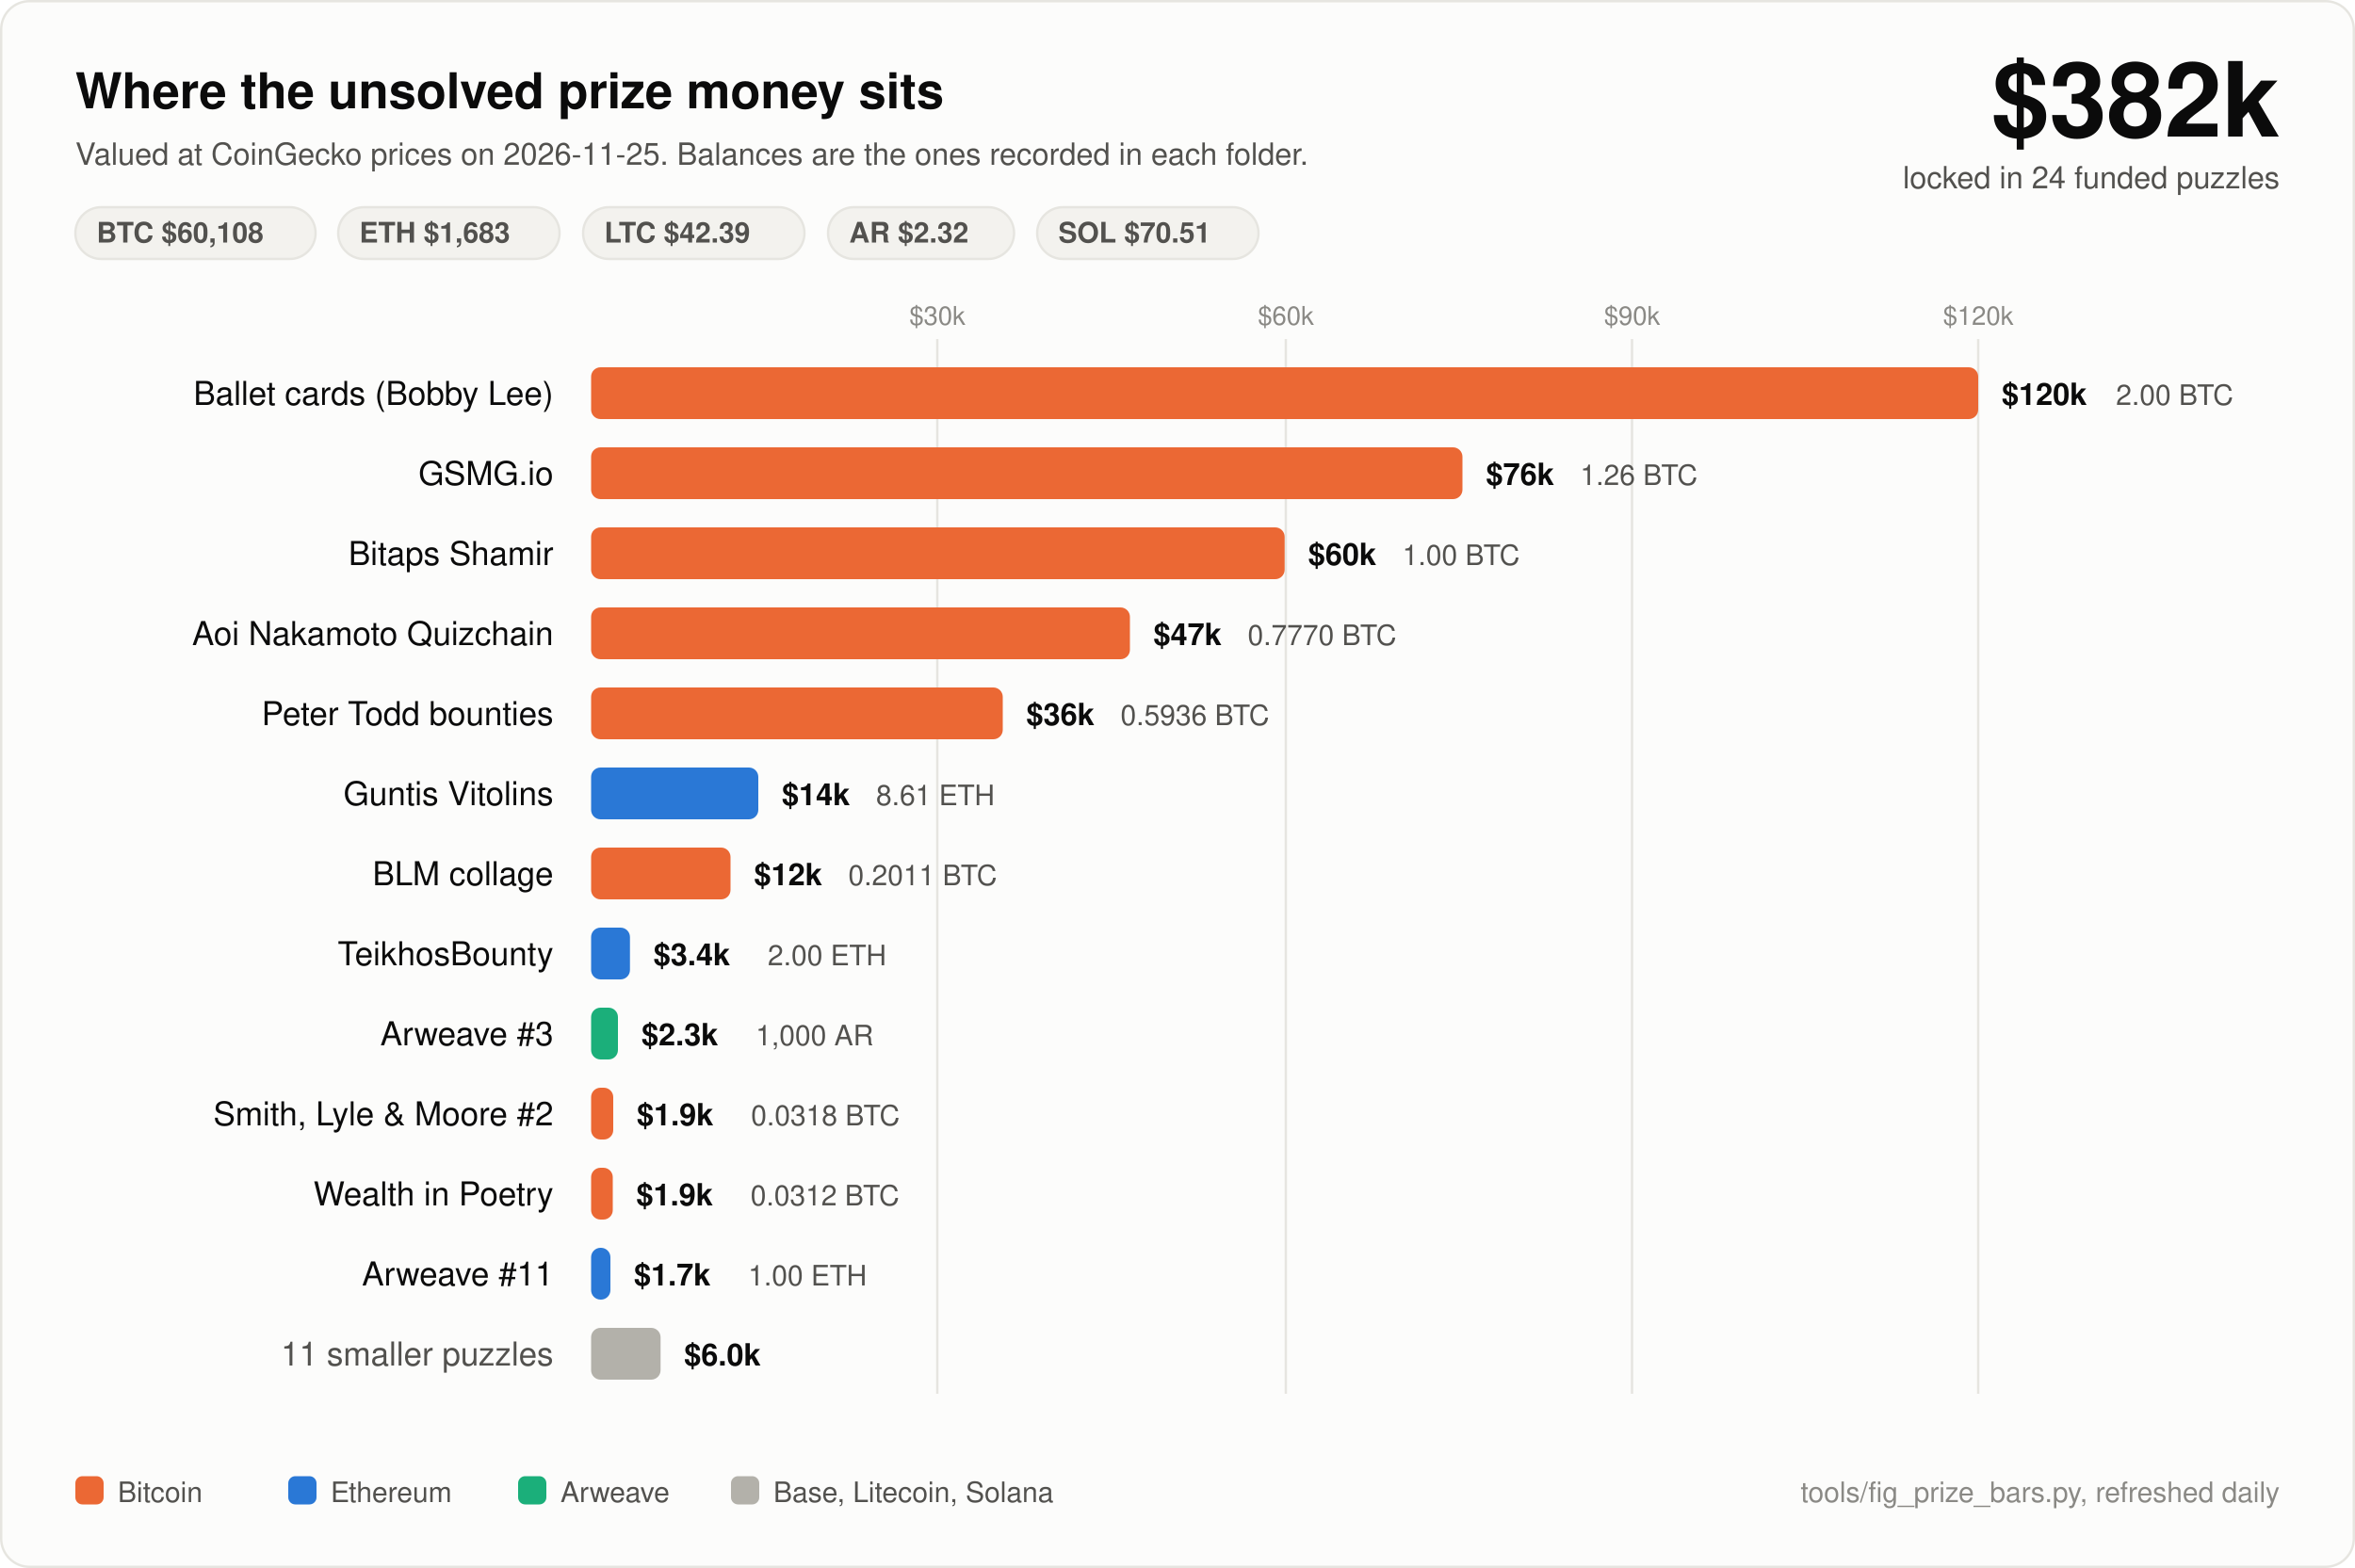
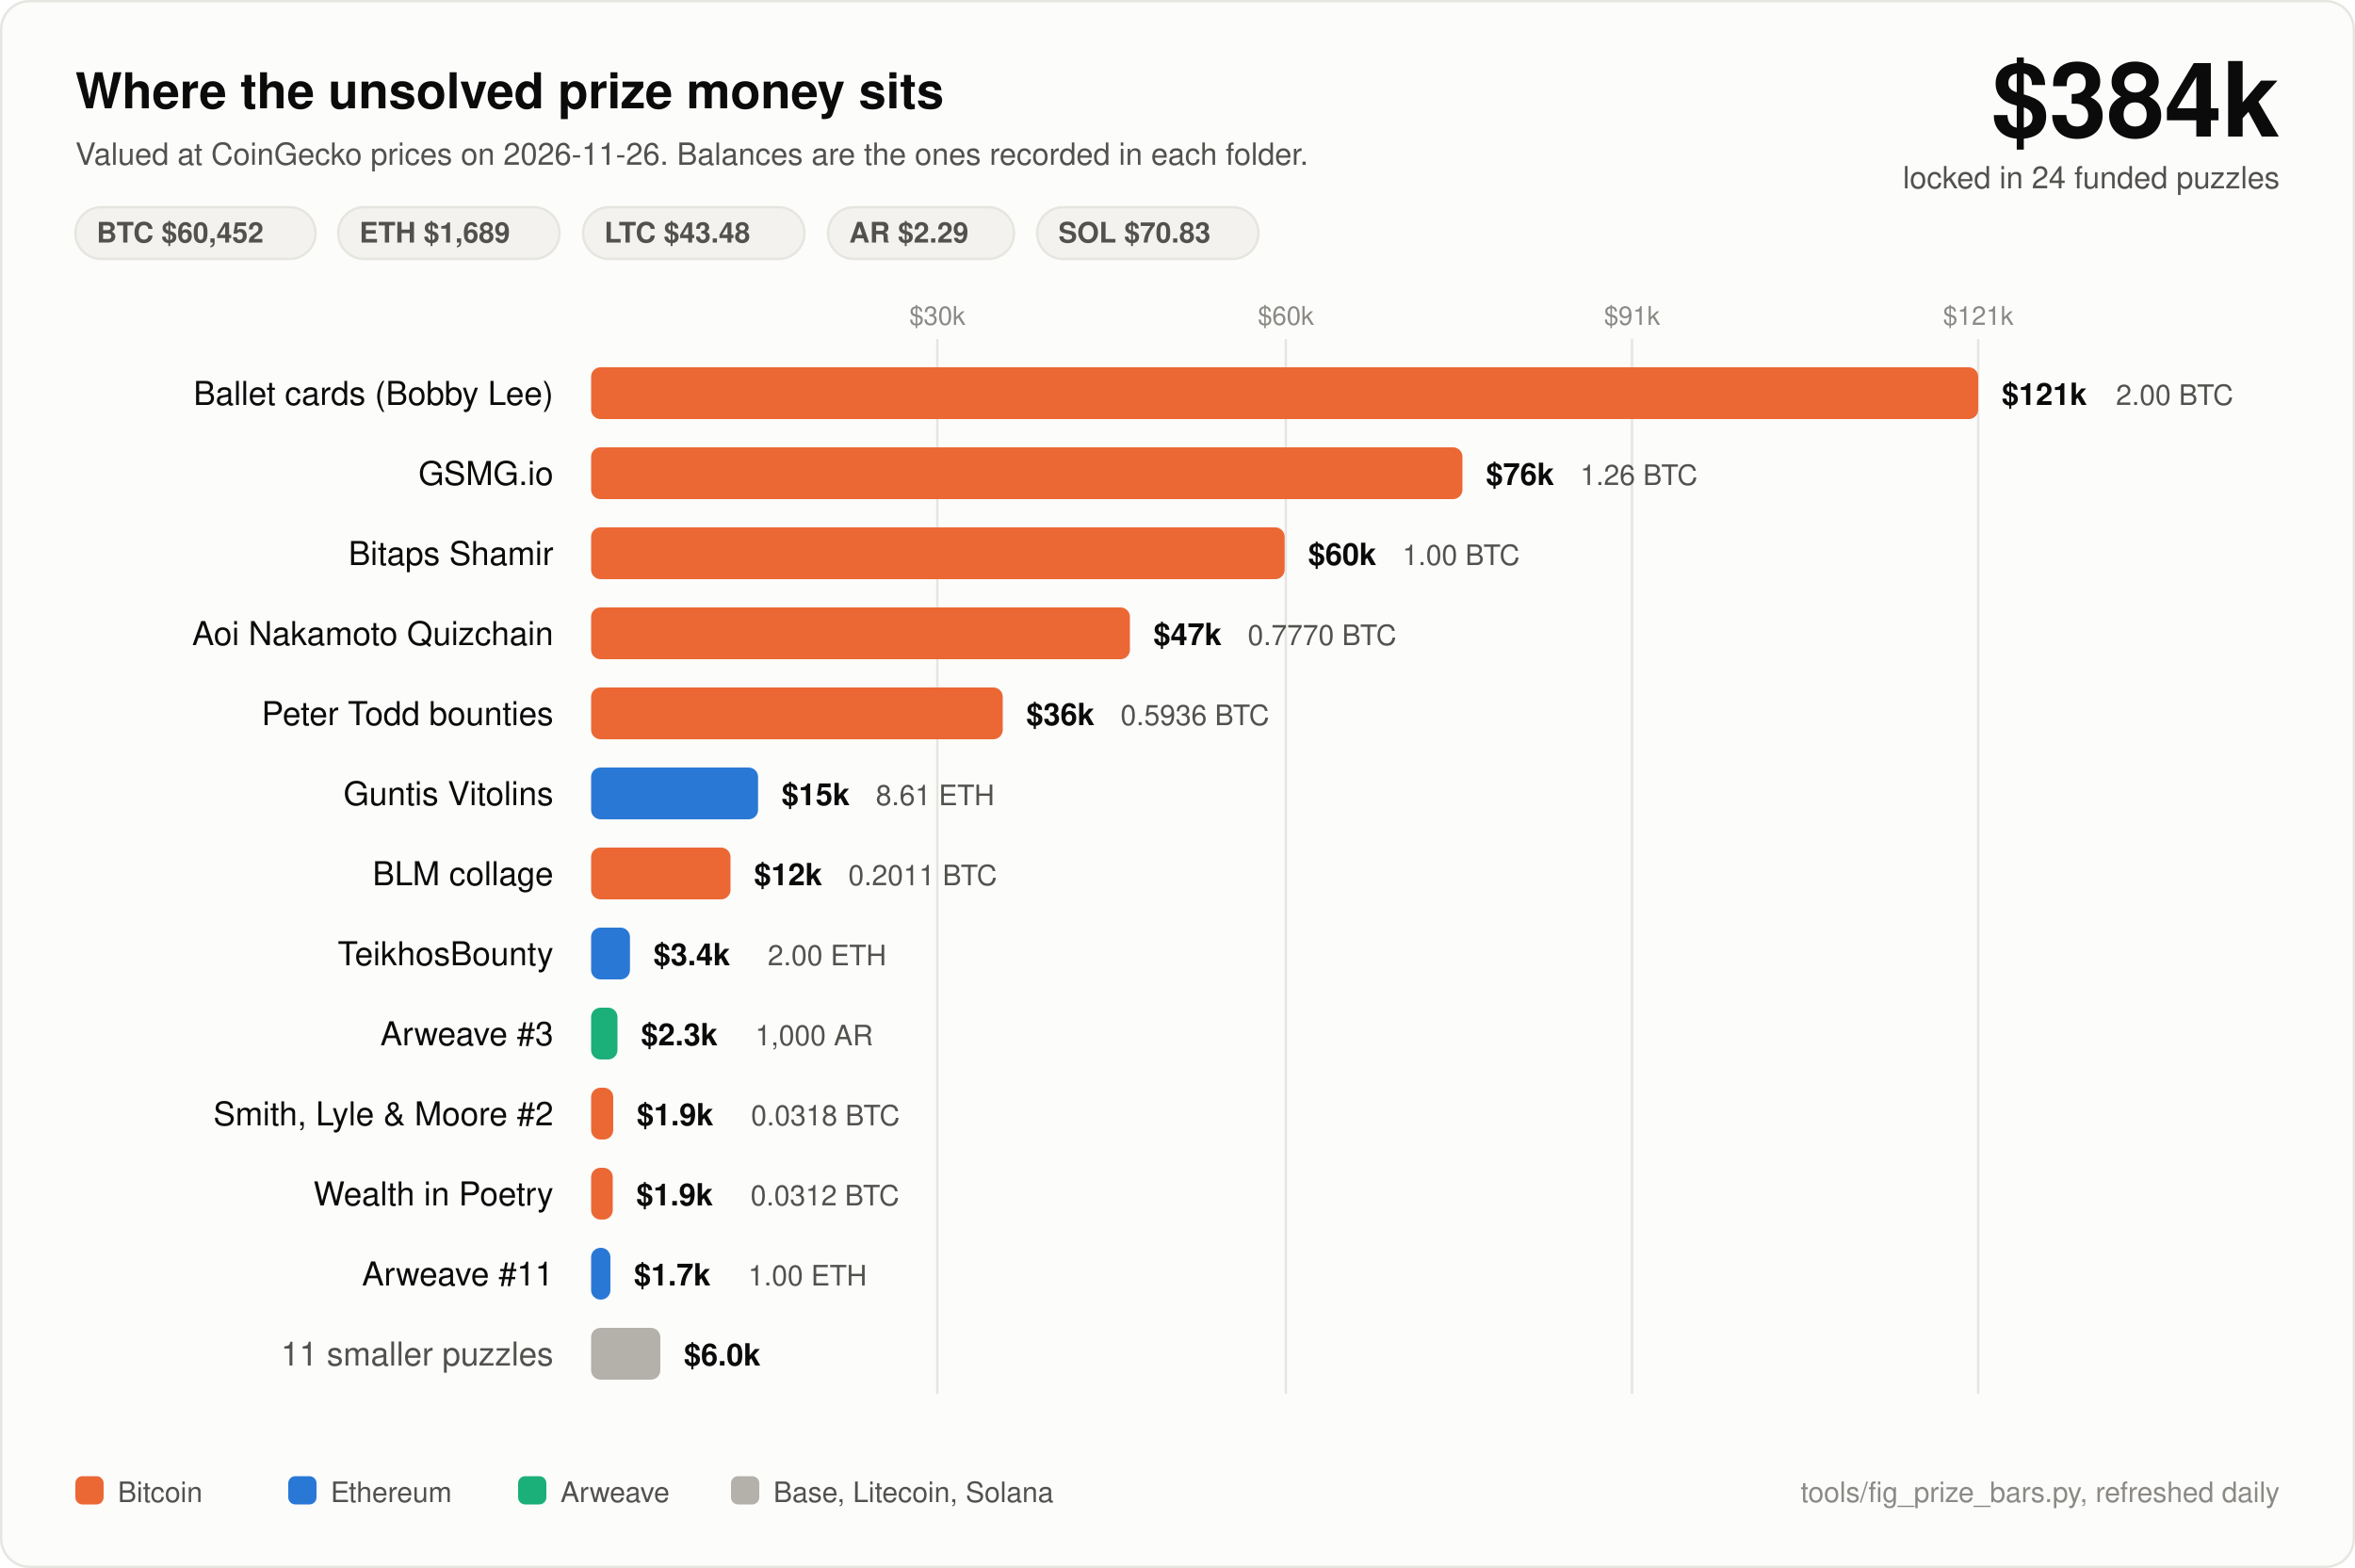
<svg xmlns="http://www.w3.org/2000/svg" width="1000" height="666" viewBox="0 0 1000 666" font-family="ui-sans-serif, -apple-system, Segoe UI, Helvetica, Arial, sans-serif">
  <rect x="0.5" y="0.5" width="999" height="665" rx="12" fill="#fcfcfb" stroke="#e6e5e0" />
  <text x="32" y="46" fill="#0b0b0b" font-size="21" font-weight="700">Where the unsolved prize money sits</text>
-   <text x="32" y="70" fill="#52514e" font-size="13">Valued at CoinGecko prices on 2026-11-25. Balances are the ones recorded in each folder.</text>
-   <text x="968" y="58" fill="#0b0b0b" font-size="44" font-weight="700" text-anchor="end">$382k</text>
+   <text x="32" y="70" fill="#52514e" font-size="13">Valued at CoinGecko prices on 2026-11-26. Balances are the ones recorded in each folder.</text>
+   <text x="968" y="58" fill="#0b0b0b" font-size="44" font-weight="700" text-anchor="end">$384k</text>
  <text x="968" y="80" fill="#52514e" font-size="13" text-anchor="end">locked in 24 funded puzzles</text>
  <rect x="32" y="88" width="102" height="22" rx="11" fill="#f3f2ee" stroke="#e6e5e0" />
-   <text x="41" y="103" fill="#52514e" font-size="12" font-weight="600">BTC $60,108</text>
+   <text x="41" y="103" fill="#52514e" font-size="12" font-weight="600">BTC $60,452</text>
  <rect x="143.6" y="88" width="94" height="22" rx="11" fill="#f3f2ee" stroke="#e6e5e0" />
-   <text x="152.6" y="103" fill="#52514e" font-size="12" font-weight="600">ETH $1,683</text>
+   <text x="152.6" y="103" fill="#52514e" font-size="12" font-weight="600">ETH $1,689</text>
  <rect x="247.6" y="88" width="94" height="22" rx="11" fill="#f3f2ee" stroke="#e6e5e0" />
-   <text x="256.6" y="103" fill="#52514e" font-size="12" font-weight="600">LTC $42.39</text>
+   <text x="256.6" y="103" fill="#52514e" font-size="12" font-weight="600">LTC $43.48</text>
  <rect x="351.6" y="88" width="79" height="22" rx="11" fill="#f3f2ee" stroke="#e6e5e0" />
-   <text x="360.6" y="103" fill="#52514e" font-size="12" font-weight="600">AR $2.32</text>
+   <text x="360.6" y="103" fill="#52514e" font-size="12" font-weight="600">AR $2.29</text>
  <rect x="440.4" y="88" width="94" height="22" rx="11" fill="#f3f2ee" stroke="#e6e5e0" />
-   <text x="449.4" y="103" fill="#52514e" font-size="12" font-weight="600">SOL $70.51</text>
+   <text x="449.4" y="103" fill="#52514e" font-size="12" font-weight="600">SOL $70.83</text>
  <line x1="398" y1="144" x2="398" y2="592" stroke="#e6e5e0" stroke-width="1" />
  <text x="398" y="138" fill="#8a8985" font-size="11" text-anchor="middle">$30k</text>
  <line x1="546" y1="144" x2="546" y2="592" stroke="#e6e5e0" stroke-width="1" />
  <text x="546" y="138" fill="#8a8985" font-size="11" text-anchor="middle">$60k</text>
  <line x1="693" y1="144" x2="693" y2="592" stroke="#e6e5e0" stroke-width="1" />
-   <text x="693" y="138" fill="#8a8985" font-size="11" text-anchor="middle">$90k</text>
+   <text x="693" y="138" fill="#8a8985" font-size="11" text-anchor="middle">$91k</text>
  <line x1="840" y1="144" x2="840" y2="592" stroke="#e6e5e0" stroke-width="1" />
-   <text x="840" y="138" fill="#8a8985" font-size="11" text-anchor="middle">$120k</text>
+   <text x="840" y="138" fill="#8a8985" font-size="11" text-anchor="middle">$121k</text>
  <text x="235" y="172" fill="#0b0b0b" font-size="14" text-anchor="end">Ballet cards (Bobby Lee)</text>
  <rect x="251" y="156" width="589.0" height="22" rx="4" fill="#eb6834" />
-   <text x="850.0" y="172" fill="#0b0b0b" font-size="13" font-weight="600">$120k</text>
+   <text x="850.0" y="172" fill="#0b0b0b" font-size="13" font-weight="600">$121k</text>
  <text x="898.5" y="172" fill="#52514e" font-size="12">2.00 BTC</text>
  <text x="235" y="206" fill="#0b0b0b" font-size="14" text-anchor="end">GSMG.io</text>
  <rect x="251" y="190" width="370.0" height="22" rx="4" fill="#eb6834" />
  <text x="631.0" y="206" fill="#0b0b0b" font-size="13" font-weight="600">$76k</text>
  <text x="671.0" y="206" fill="#52514e" font-size="12">1.26 BTC</text>
  <text x="235" y="240" fill="#0b0b0b" font-size="14" text-anchor="end">Bitaps Shamir</text>
  <rect x="251" y="224" width="294.5" height="22" rx="4" fill="#eb6834" />
  <text x="555.5" y="240" fill="#0b0b0b" font-size="13" font-weight="600">$60k</text>
  <text x="595.5" y="240" fill="#52514e" font-size="12">1.00 BTC</text>
  <text x="235" y="274" fill="#0b0b0b" font-size="14" text-anchor="end">Aoi Nakamoto Quizchain</text>
  <rect x="251" y="258" width="228.8" height="22" rx="4" fill="#eb6834" />
  <text x="489.8" y="274" fill="#0b0b0b" font-size="13" font-weight="600">$47k</text>
  <text x="529.8" y="274" fill="#52514e" font-size="12">0.7770 BTC</text>
  <text x="235" y="308" fill="#0b0b0b" font-size="14" text-anchor="end">Peter Todd bounties</text>
  <rect x="251" y="292" width="174.8" height="22" rx="4" fill="#eb6834" />
  <text x="435.8" y="308" fill="#0b0b0b" font-size="13" font-weight="600">$36k</text>
  <text x="475.8" y="308" fill="#52514e" font-size="12">0.5936 BTC</text>
  <text x="235" y="342" fill="#0b0b0b" font-size="14" text-anchor="end">Guntis Vitolins</text>
-   <rect x="251" y="326" width="71.0" height="22" rx="4" fill="#2a78d6" />
-   <text x="332.0" y="342" fill="#0b0b0b" font-size="13" font-weight="600">$14k</text>
-   <text x="372.0" y="342" fill="#52514e" font-size="12">8.61 ETH</text>
+   <rect x="251" y="326" width="70.9" height="22" rx="4" fill="#2a78d6" />
+   <text x="331.9" y="342" fill="#0b0b0b" font-size="13" font-weight="600">$15k</text>
+   <text x="371.9" y="342" fill="#52514e" font-size="12">8.61 ETH</text>
  <text x="235" y="376" fill="#0b0b0b" font-size="14" text-anchor="end">BLM collage</text>
  <rect x="251" y="360" width="59.2" height="22" rx="4" fill="#eb6834" />
  <text x="320.2" y="376" fill="#0b0b0b" font-size="13" font-weight="600">$12k</text>
  <text x="360.2" y="376" fill="#52514e" font-size="12">0.2011 BTC</text>
  <text x="235" y="410" fill="#0b0b0b" font-size="14" text-anchor="end">TeikhosBounty</text>
  <rect x="251" y="394" width="16.5" height="22" rx="4" fill="#2a78d6" />
  <text x="277.5" y="410" fill="#0b0b0b" font-size="13" font-weight="600">$3.4k</text>
  <text x="326.0" y="410" fill="#52514e" font-size="12">2.00 ETH</text>
  <text x="235" y="444" fill="#0b0b0b" font-size="14" text-anchor="end">Arweave #3</text>
-   <rect x="251" y="428" width="11.4" height="22" rx="4" fill="#1baf7a" />
-   <text x="272.4" y="444" fill="#0b0b0b" font-size="13" font-weight="600">$2.3k</text>
-   <text x="320.9" y="444" fill="#52514e" font-size="12">1,000 AR</text>
+   <rect x="251" y="428" width="11.2" height="22" rx="4" fill="#1baf7a" />
+   <text x="272.2" y="444" fill="#0b0b0b" font-size="13" font-weight="600">$2.3k</text>
+   <text x="320.7" y="444" fill="#52514e" font-size="12">1,000 AR</text>
  <text x="235" y="478" fill="#0b0b0b" font-size="14" text-anchor="end">Smith, Lyle &amp; Moore #2</text>
  <rect x="251" y="462" width="9.4" height="22" rx="4" fill="#eb6834" />
  <text x="270.4" y="478" fill="#0b0b0b" font-size="13" font-weight="600">$1.9k</text>
  <text x="318.9" y="478" fill="#52514e" font-size="12">0.0318 BTC</text>
  <text x="235" y="512" fill="#0b0b0b" font-size="14" text-anchor="end">Wealth in Poetry</text>
  <rect x="251" y="496" width="9.2" height="22" rx="4" fill="#eb6834" />
  <text x="270.2" y="512" fill="#0b0b0b" font-size="13" font-weight="600">$1.9k</text>
  <text x="318.7" y="512" fill="#52514e" font-size="12">0.0312 BTC</text>
  <text x="235" y="546" fill="#0b0b0b" font-size="14" text-anchor="end">Arweave #11</text>
  <rect x="251" y="530" width="8.2" height="22" rx="4" fill="#2a78d6" />
  <text x="269.2" y="546" fill="#0b0b0b" font-size="13" font-weight="600">$1.7k</text>
  <text x="317.7" y="546" fill="#52514e" font-size="12">1.00 ETH</text>
  <text x="235" y="580" fill="#52514e" font-size="14" text-anchor="end">11 smaller puzzles</text>
-   <rect x="251" y="564" width="29.5" height="22" rx="4" fill="#b3b1aa" />
-   <text x="290.5" y="580" fill="#0b0b0b" font-size="13" font-weight="600">$6.0k</text>
+   <rect x="251" y="564" width="29.4" height="22" rx="4" fill="#b3b1aa" />
+   <text x="290.4" y="580" fill="#0b0b0b" font-size="13" font-weight="600">$6.0k</text>
  <rect x="32" y="627" width="12" height="12" rx="3" fill="#eb6834" />
  <text x="50" y="638" fill="#52514e" font-size="12">Bitcoin</text>
  <rect x="122.4" y="627" width="12" height="12" rx="3" fill="#2a78d6" />
  <text x="140.4" y="638" fill="#52514e" font-size="12">Ethereum</text>
  <rect x="220.0" y="627" width="12" height="12" rx="3" fill="#1baf7a" />
  <text x="238.0" y="638" fill="#52514e" font-size="12">Arweave</text>
  <rect x="310.4" y="627" width="12" height="12" rx="3" fill="#b3b1aa" />
  <text x="328.4" y="638" fill="#52514e" font-size="12">Base, Litecoin, Solana</text>
  <text x="968" y="638" fill="#8a8985" font-size="12" text-anchor="end">tools/fig_prize_bars.py, refreshed daily</text>
</svg>
